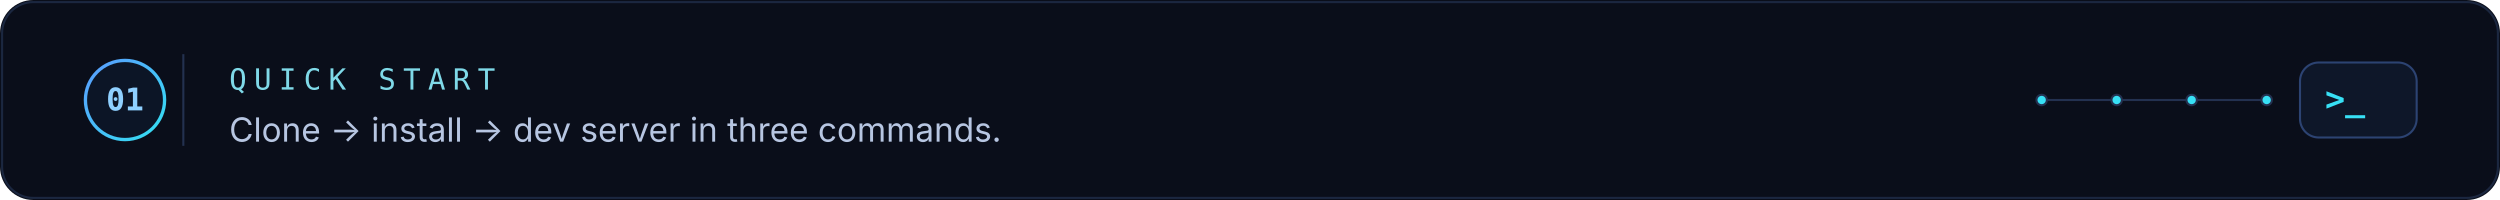
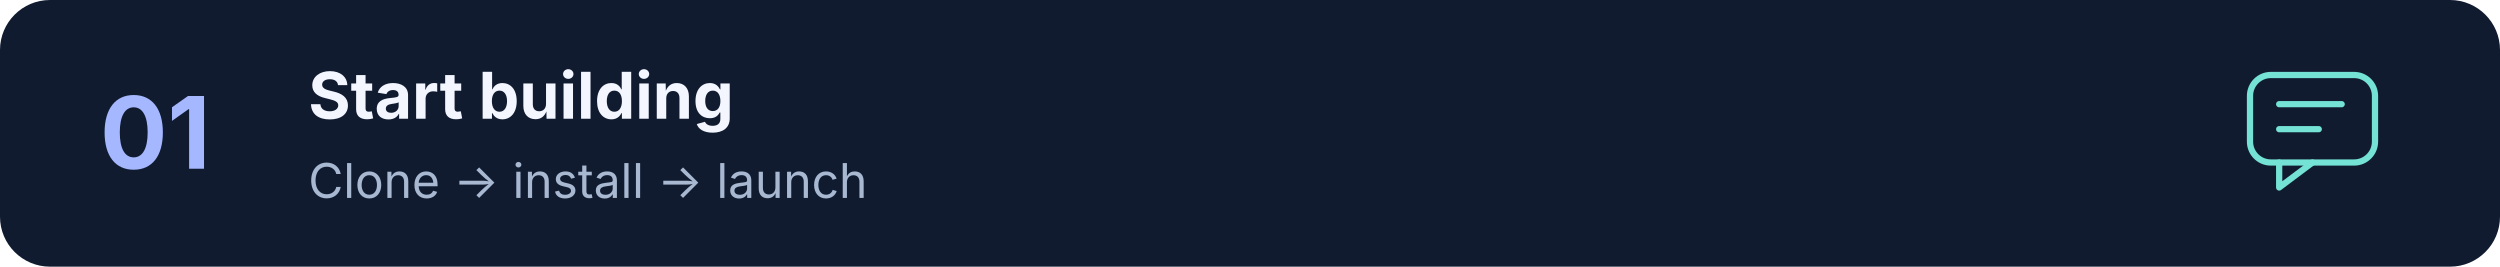
- <svg xmlns="http://www.w3.org/2000/svg" width="1200" height="96" viewBox="0 0 1200 96" role="img" aria-labelledby="qsT qsD" font-family="-apple-system,BlinkMacSystemFont,'Segoe UI','PingFang SC',sans-serif">
-   <defs>
-     <linearGradient id="qsNum" x1="0" y1="0" x2="1" y2="1">
-       <stop offset="0" stop-color="#5B9BFF" />
-       <stop offset="1" stop-color="#33E1F2" />
-     </linearGradient>
-   </defs>
-   <rect width="1200" height="96" rx="16" fill="#0A0E1A" />
-   <rect x="1" y="1" width="1198" height="94" rx="15" fill="none" stroke="#1B2740" />
-   <circle cx="60" cy="48" r="19" fill="#0C1526" stroke="url(#qsNum)" stroke-width="1.6" />
-   <text x="60" y="53" text-anchor="middle" font-size="15" font-weight="700" font-family="ui-monospace,SFMono-Regular,Menlo,monospace" fill="#8FD0FF">01</text>
-   <line x1="88" y1="26" x2="88" y2="70" stroke="#233150" />
-   <text x="110" y="43" font-size="14" letter-spacing="3.5" font-family="ui-monospace,SFMono-Regular,Menlo,monospace" fill="#7FD9E8">QUICK START</text>
-   <text x="110" y="68" font-size="16" fill="#B7C6E2">Clone → install → dev server in three commands.</text>
-   <g stroke="#233150" stroke-width="1" fill="#37E0F5">
-     <line x1="980" y1="48" x2="1088" y2="48" />
-     <circle cx="980" cy="48" r="2.5" />
-     <circle cx="1016" cy="48" r="2.5" />
-     <circle cx="1052" cy="48" r="2.5" />
-     <circle cx="1088" cy="48" r="2.5" />
+ <svg xmlns="http://www.w3.org/2000/svg" width="1200" height="128" viewBox="0 0 1200 128" role="img" aria-labelledby="title desc" font-family="-apple-system,BlinkMacSystemFont,'Segoe UI','PingFang SC',sans-serif">
+   <rect x="0" y="0" width="1200" height="128" rx="24" fill="#101B30" stroke="none" />
+   <text x="48" y="81" font-size="48" font-weight="650" fill="#A5B7FF" text-anchor="start">01</text>
+   <text x="148" y="57" font-size="31" font-weight="650" fill="#F3F6FF" text-anchor="start">Start building</text>
+   <text x="148" y="95" font-size="23" font-weight="400" fill="#A8B8D1" text-anchor="start">Clone → install → launch</text>
+   <g transform="translate(1080 36)" fill="none" stroke="#74E2D5" stroke-width="3" stroke-linecap="round" stroke-linejoin="round">
+     <rect width="60" height="42" rx="10" />
+     <path d="M14 42v12l16-12M14 14h30M14 26h19" />
  </g>
-   <rect x="1104" y="30" width="56" height="36" rx="9" fill="#0E1729" stroke="#2C4372" />
-   <text x="1116" y="53" font-size="16" font-weight="700" font-family="ui-monospace,SFMono-Regular,Menlo,monospace" fill="#37E0F5">&gt;_</text>
</svg>
